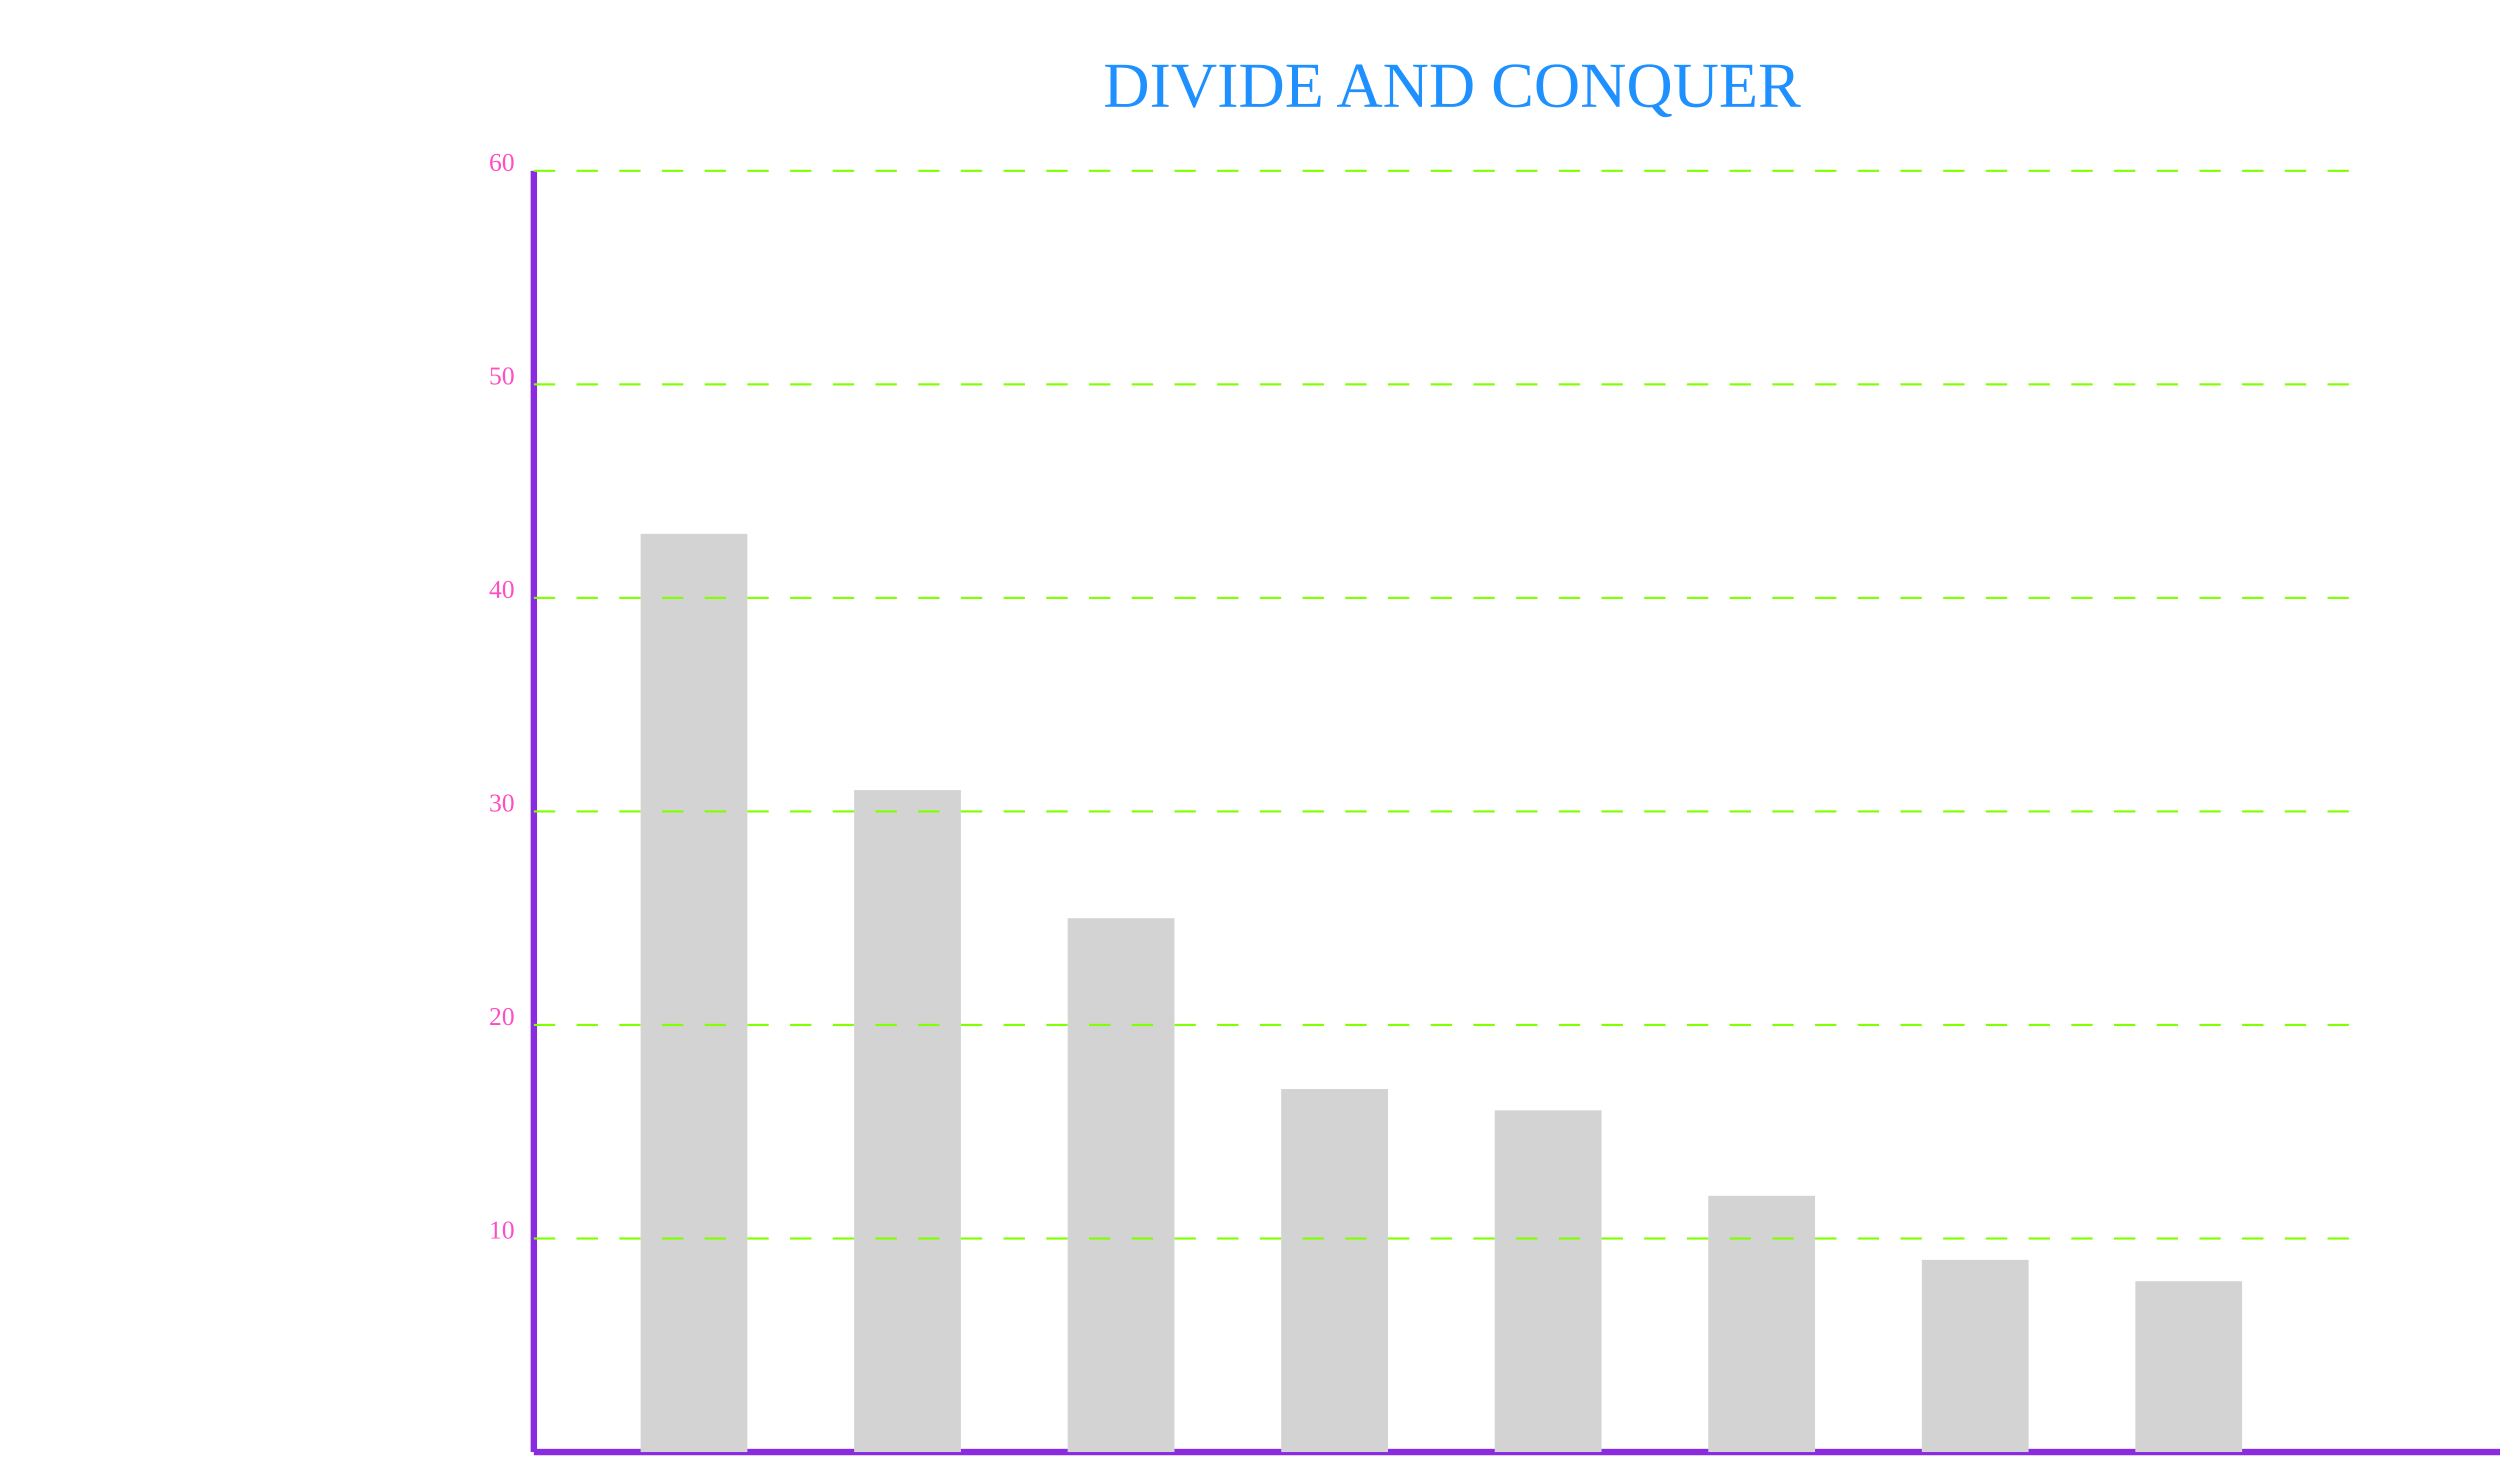
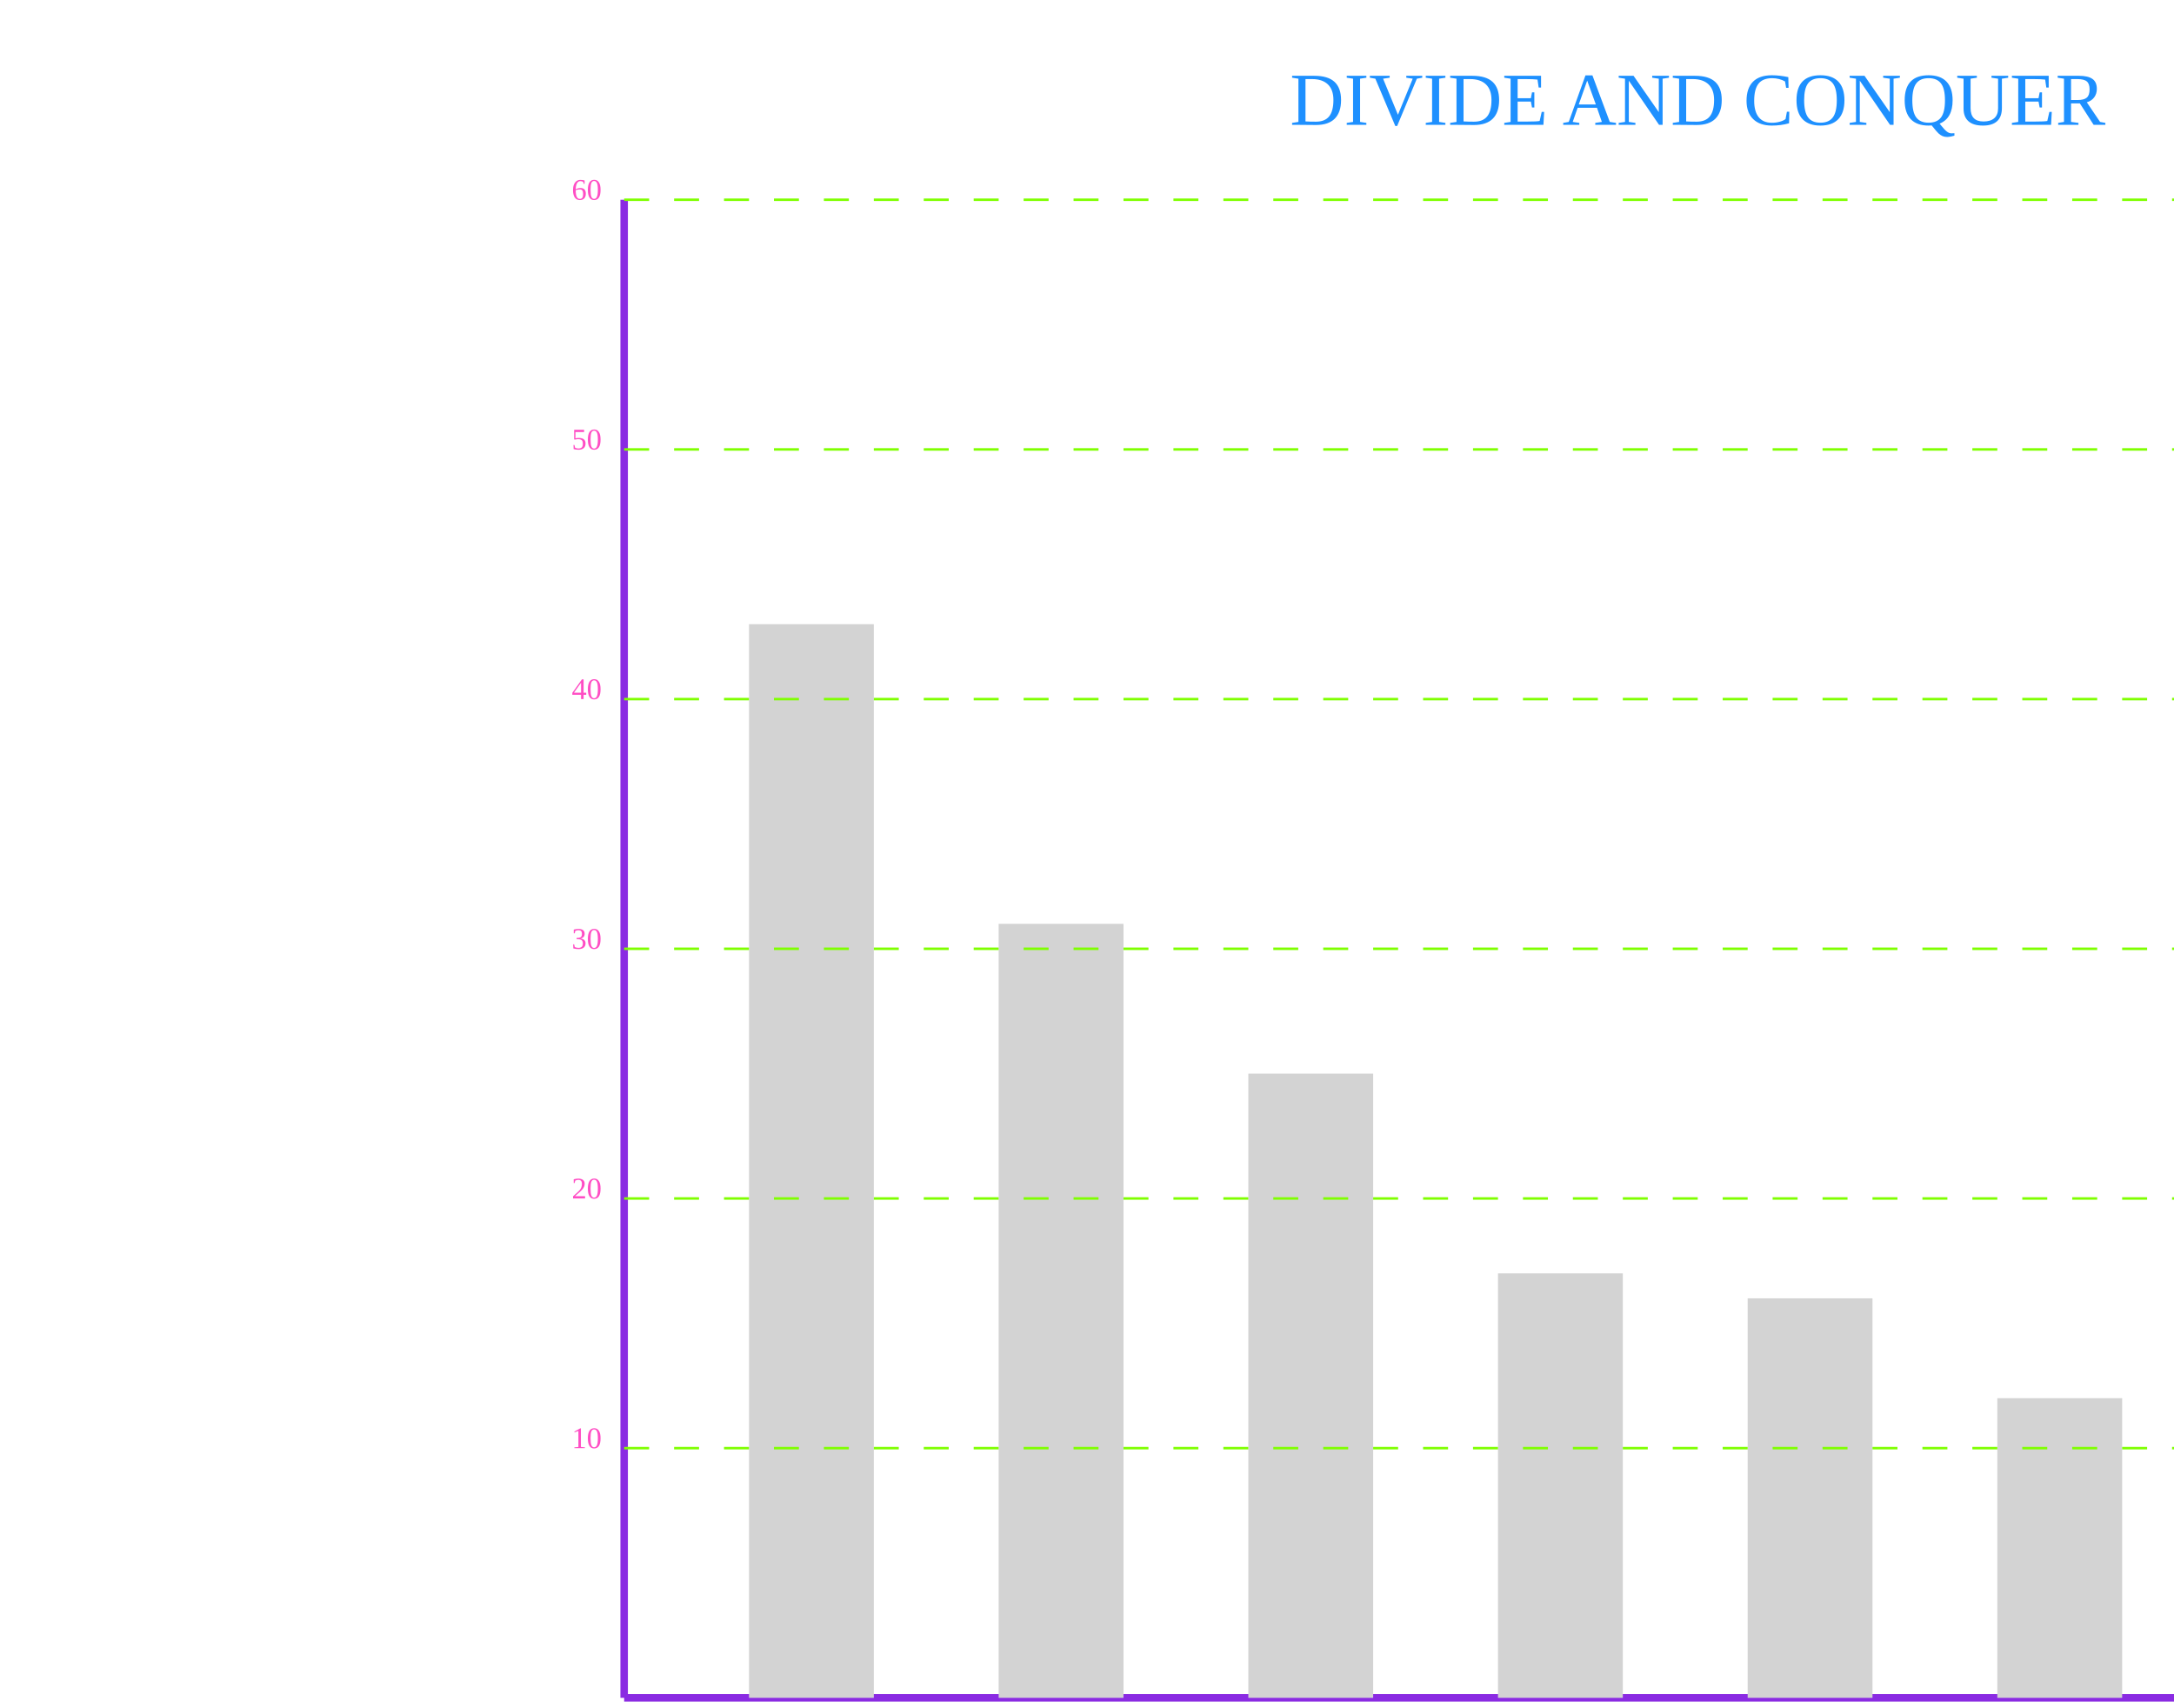
<svg xmlns="http://www.w3.org/2000/svg" width="100%" height="100%">
  <g transform="translate(200, 680)">
    <text x="480" y="-630" text-anchor="middle" fill="DodgerBlue" font-size="30">DIVIDE AND CONQUER</text>
-     <line x1="50" y1="0" x2="1200" y2="0" stroke="BlueViolet" stroke-width="3" />
+     <line x1="50" y1="0" x2="900" y2="0" stroke="BlueViolet" stroke-width="3" />
    <line x1="50" y1="0" x2="50" y2="-600" stroke="BlueViolet" stroke-width="3" />
    <g id="Cyborg">
      <text x="100 " y="30" text-anchor="start" font-size="18" fill="blue">Cyborg</text>
      <rect x="100" y="-430" width="50" height="430" fill="lightgrey" />
    </g>
    <g id="BeastBoy">
      <text x="200 " y="30" text-anchor="start" font-size="18" fill="blue">BeastBoy</text>
      <rect x="200" y="-310" width="50" height="310" fill="lightgrey" />
    </g>
    <g id="Gizmo">
      <text x="300 " y="30" text-anchor="start" font-size="18" fill="blue">Gizmo</text>
      <rect x="300" y="-250" width="50" height="250" fill="lightgrey" />
    </g>
    <g id="Starfire">
      <text x="400 " y="30" text-anchor="start" font-size="18" fill="blue">Starfire</text>
      <rect x="400" y="-170" width="50" height="170" fill="lightgrey" />
    </g>
    <g id="Robin">
      <text x="500 " y="30" text-anchor="start" font-size="18" fill="blue">Robin</text>
      <rect x="500" y="-160" width="50" height="160" fill="lightgrey" />
    </g>
    <g id="Raven">
      <text x="600 " y="30" text-anchor="start" font-size="18" fill="blue">Raven</text>
      <rect x="600" y="-120" width="50" height="120" fill="lightgrey" />
    </g>
    <g id="Jinx">
      <text x="700 " y="30" text-anchor="start" font-size="18" fill="blue">Jinx</text>
      <rect x="700" y="-90" width="50" height="90" fill="lightgrey" />
    </g>
    <g id="Narrator">
      <text x="800 " y="30" text-anchor="start" font-size="18" fill="blue">Narrator</text>
      <rect x="800" y="-80" width="50" height="80" fill="lightgrey" />
    </g>
    <text x="35" y="-100" fill="#ff4dc4" text-anchor="middle">10</text>
    <line x1="50" y1="-100" x2="900" y2="-100" stroke="Chartreuse" stroke-dasharray="10" />
    <text x="35" y="-200" fill="#ff4dc4" text-anchor="middle">20</text>
    <line x1="50" y1="-200" x2="900" y2="-200" stroke="Chartreuse" stroke-dasharray="10" />
    <text x="35" y="-300" fill="#ff4dc4" text-anchor="middle">30</text>
    <line x1="50" y1="-300" x2="900" y2="-300" stroke="Chartreuse" stroke-dasharray="10" />
    <text x="35" y="-400" fill="#ff4dc4" text-anchor="middle">40</text>
    <line x1="50" y1="-400" x2="900" y2="-400" stroke="Chartreuse" stroke-dasharray="10" />
    <text x="35" y="-500" fill="#ff4dc4" text-anchor="middle">50</text>
    <line x1="50" y1="-500" x2="900" y2="-500" stroke="Chartreuse" stroke-dasharray="10" />
    <text x="35" y="-600" fill="#ff4dc4" text-anchor="middle">60</text>
    <line x1="50" y1="-600" x2="900" y2="-600" stroke="Chartreuse" stroke-dasharray="10" />
  </g>
</svg>
